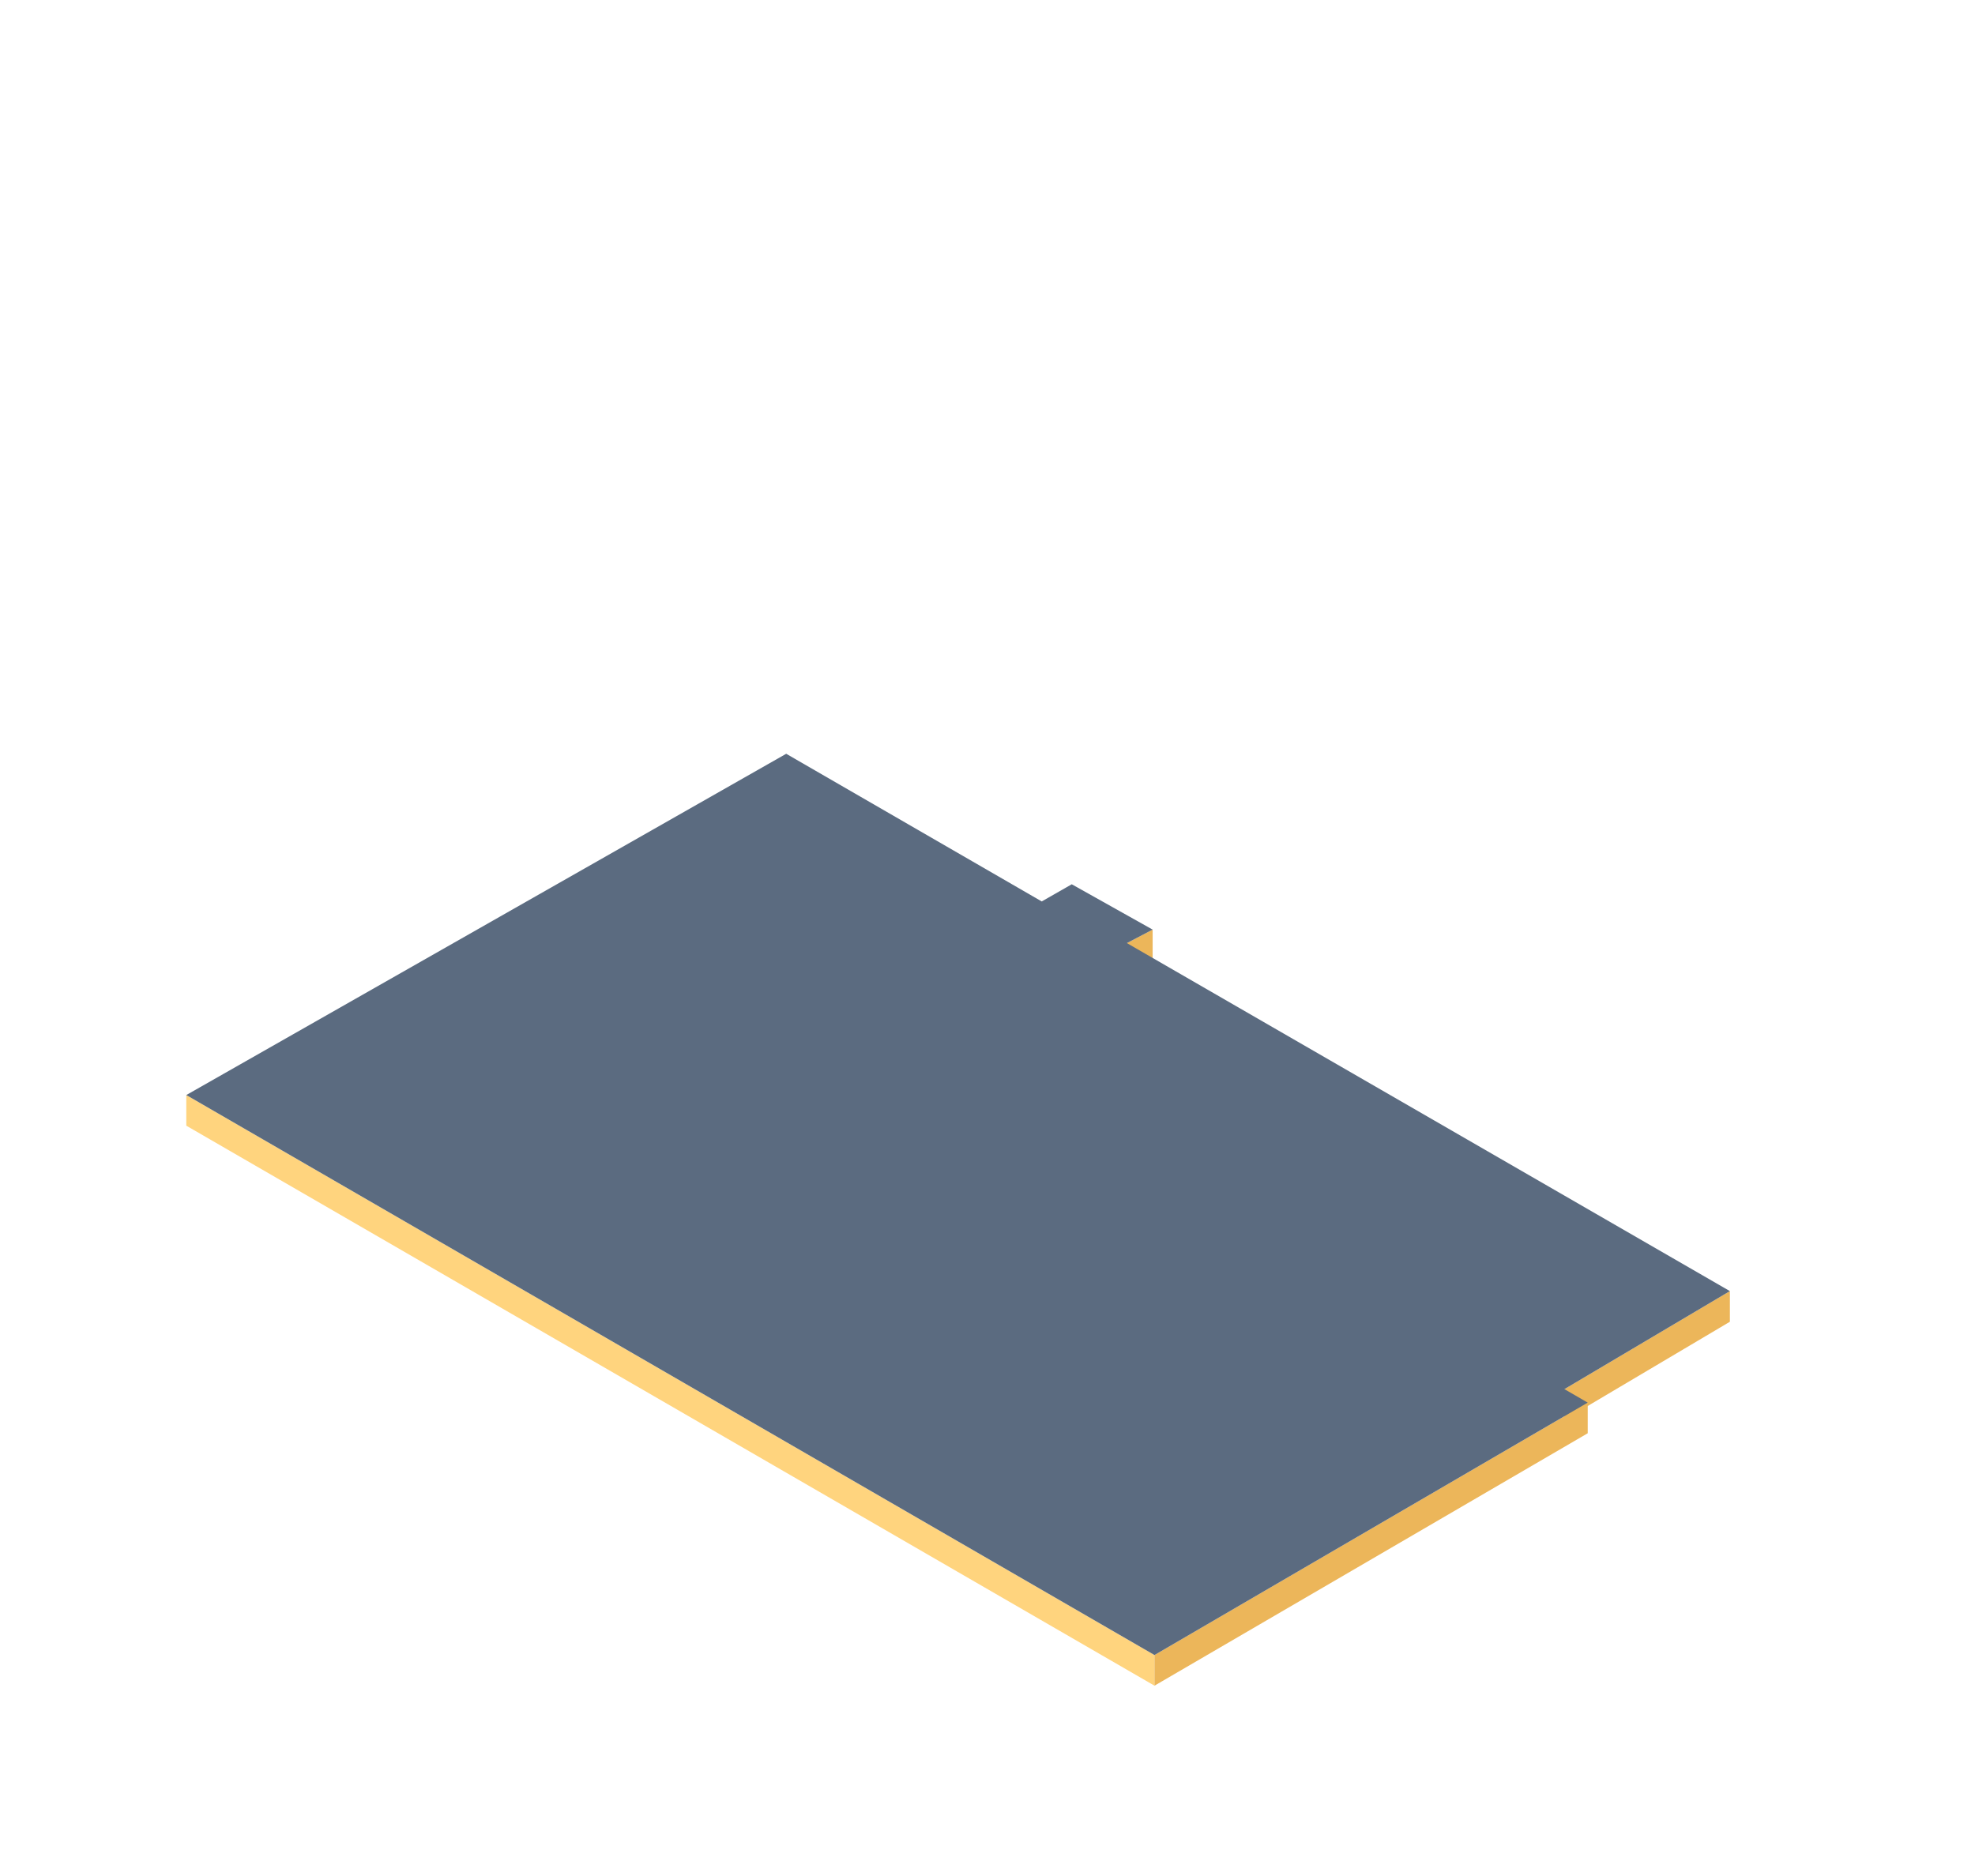
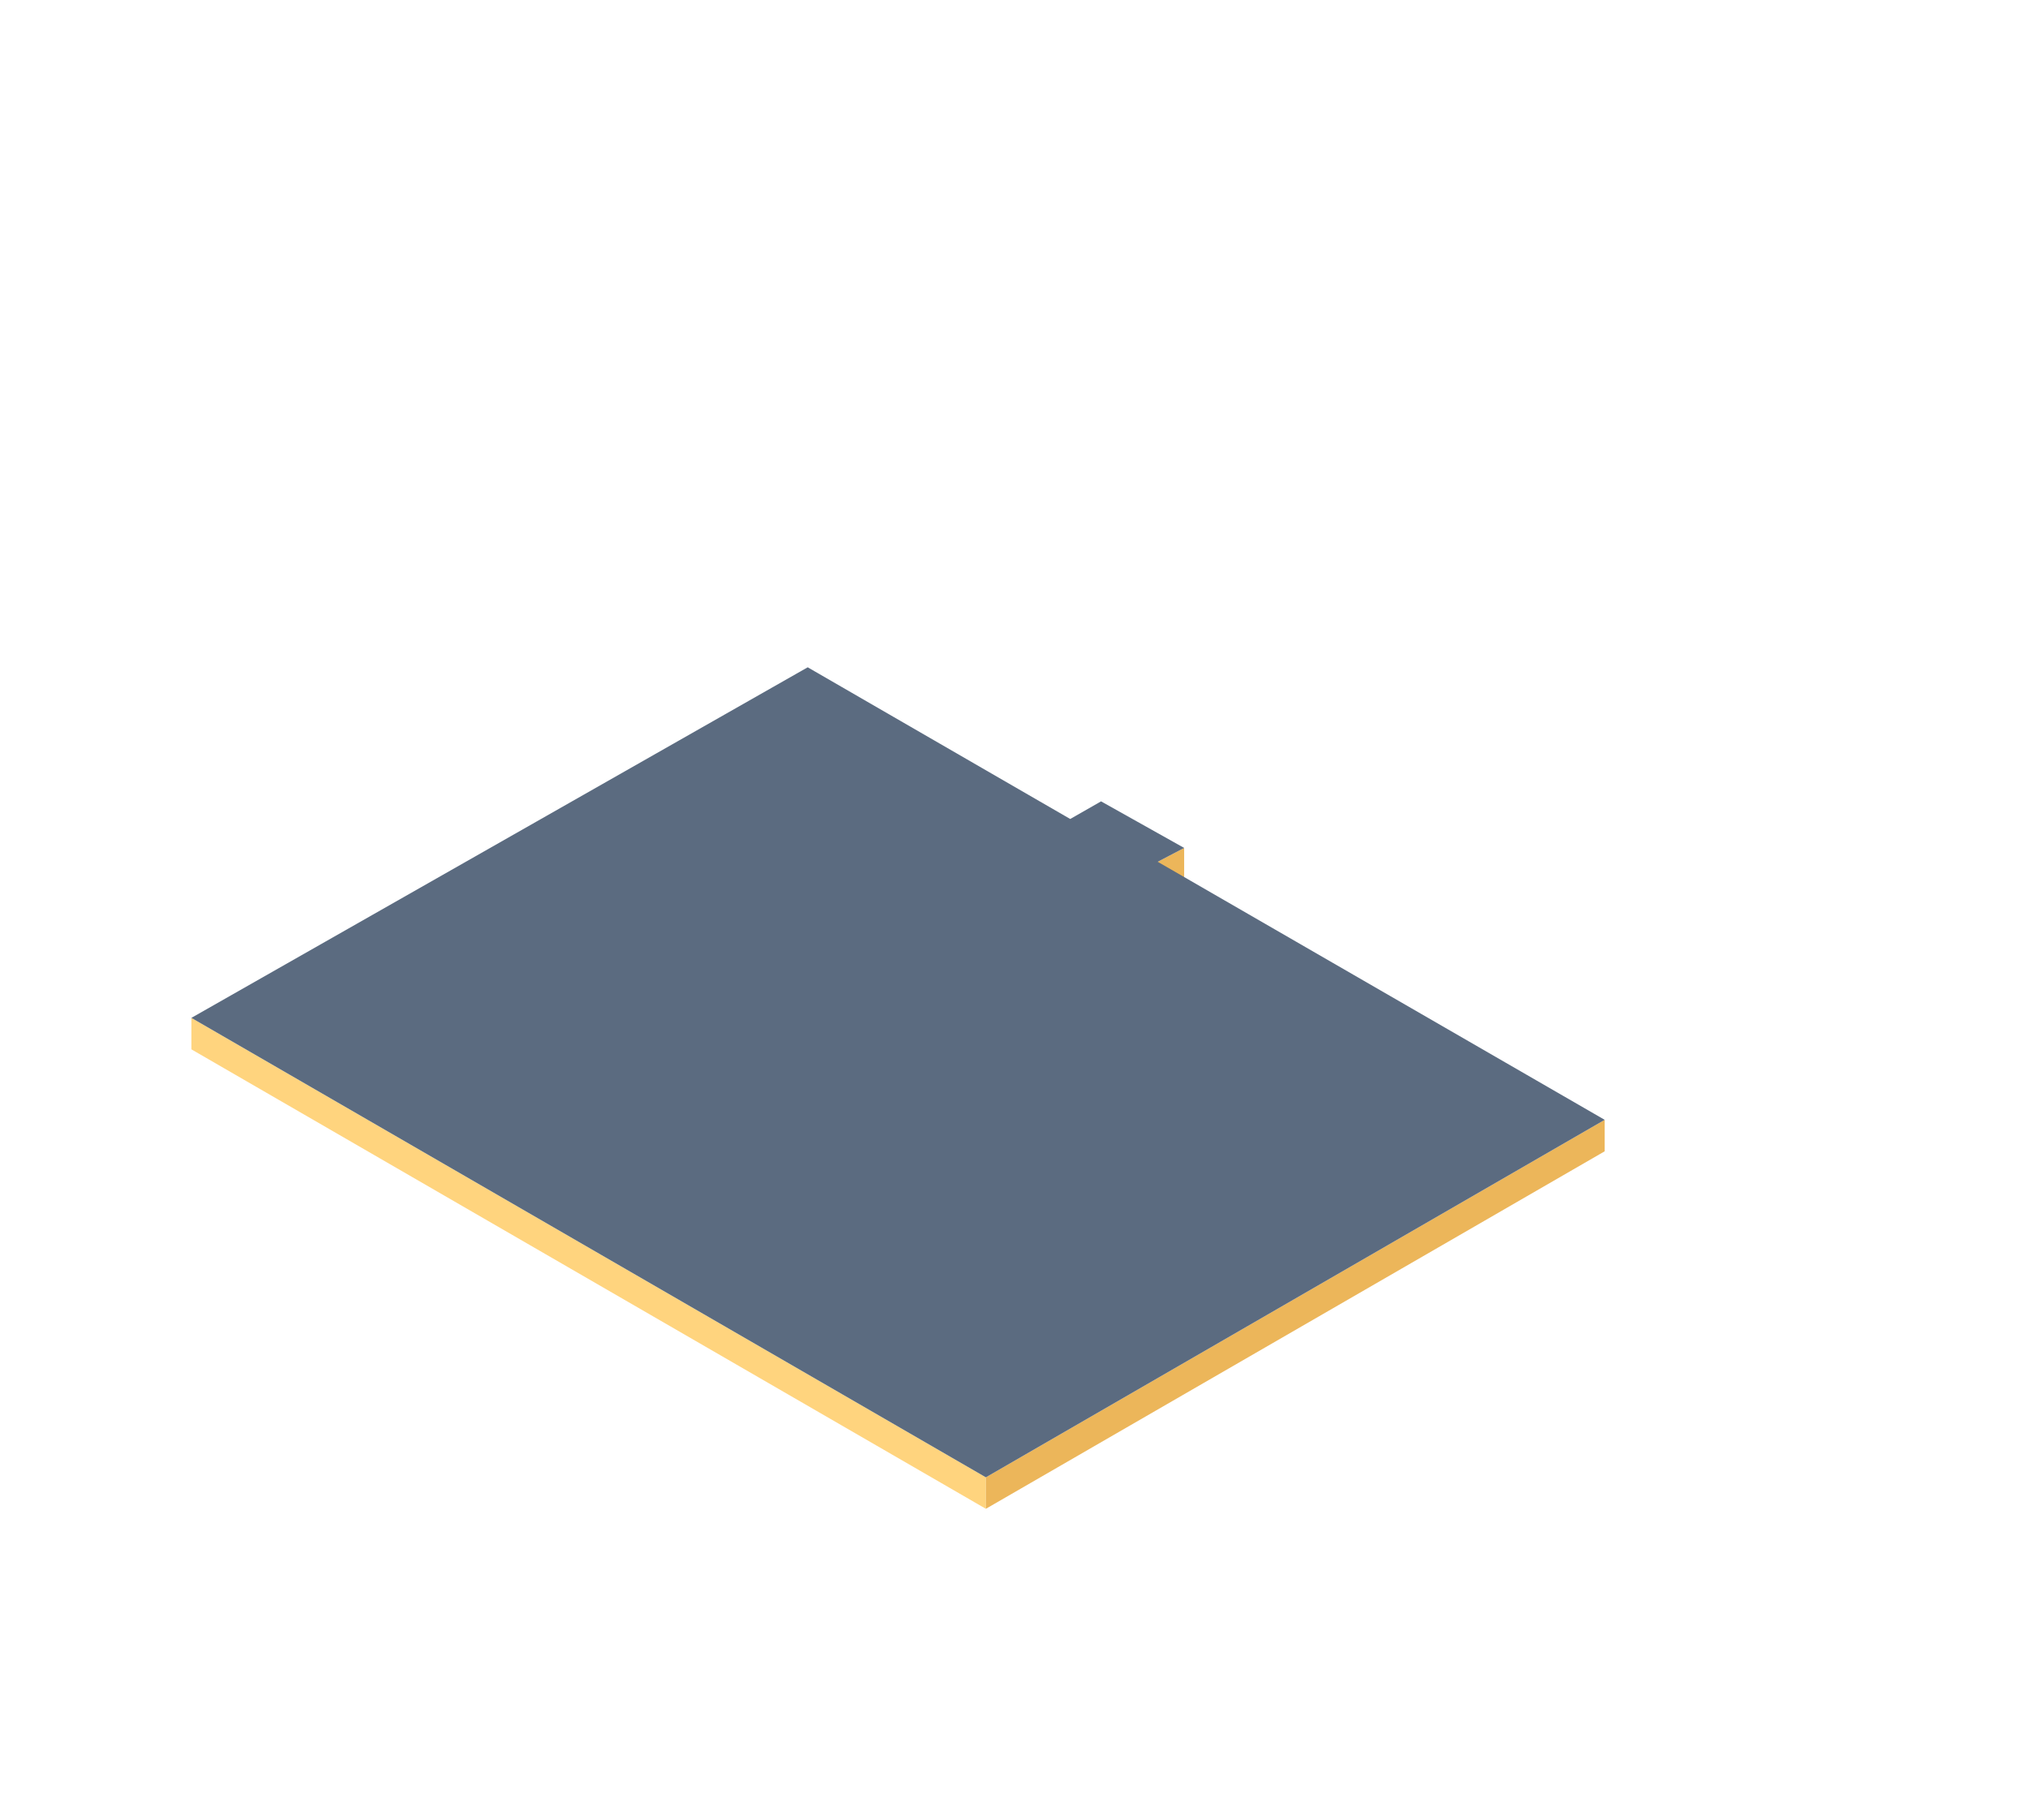
- <svg xmlns="http://www.w3.org/2000/svg" viewBox="-260.8 -112.5 322.3 306.1" width="644.5" height="612.2">
+ <svg xmlns="http://www.w3.org/2000/svg" viewBox="-260.8 -95.5 322.3 289.1" width="644.5" height="578.2">
  <defs>
    <linearGradient id="iso-lit-glow" x1="0" y1="0" x2="0" y2="1">
      <stop offset="0" stop-color="#FFFFFF" stop-opacity="0.75" />
      <stop offset="1" stop-color="#FFFFFF" stop-opacity="0" />
    </linearGradient>
    <linearGradient id="iso-lit-l" x1="0" y1="0" x2="0" y2="1">
      <stop offset="0" stop-color="#FFF7DC" />
      <stop offset="1" stop-color="#FFD47E" />
    </linearGradient>
    <linearGradient id="iso-lit-r" x1="0" y1="0" x2="0" y2="1">
      <stop offset="0" stop-color="#FBE2A2" />
      <stop offset="1" stop-color="#ECB65A" />
    </linearGradient>
  </defs>
  <polygon points="-72.7,44.2 -76.9,46.4 -76.9,41.4 -72.7,39.2" fill="#ECB65A" />
-   <polygon points="21.5,103.2 -5.5,119.2 -5.5,114.2 21.5,98.2" fill="#ECB65A" />
-   <polygon points="-72.4,162.6 -230.4,71.2 -230.4,66.2 -72.4,157.6" fill="#FFD47E" />
-   <polygon points="-1.7,121.4 -72.4,162.6 -72.4,157.6 -1.7,116.4" fill="#ECB65A" />
-   <polygon points="-132.5,10.5 -90.8,34.6 -85.9,31.8 -72.7,39.2 -76.9,41.4 21.5,98.2 -5.5,114.2 -1.7,116.4 -72.4,157.6 -230.4,66.2" fill="#5B6B80" />
+   <polygon points="-104.2,144.2 -230.4,71.2 -230.4,66.2 -104.2,139.2" fill="#FFD47E" />
+   <polygon points="-5.9,87.4 -104.2,144.2 -104.2,139.2 -5.9,82.4" fill="#ECB65A" />
+   <polygon points="-132.5,10.5 -90.8,34.6 -85.9,31.8 -72.7,39.2 -76.9,41.4 -5.9,82.4 -104.2,139.2 -230.4,66.2" fill="#5B6B80" />
</svg>
